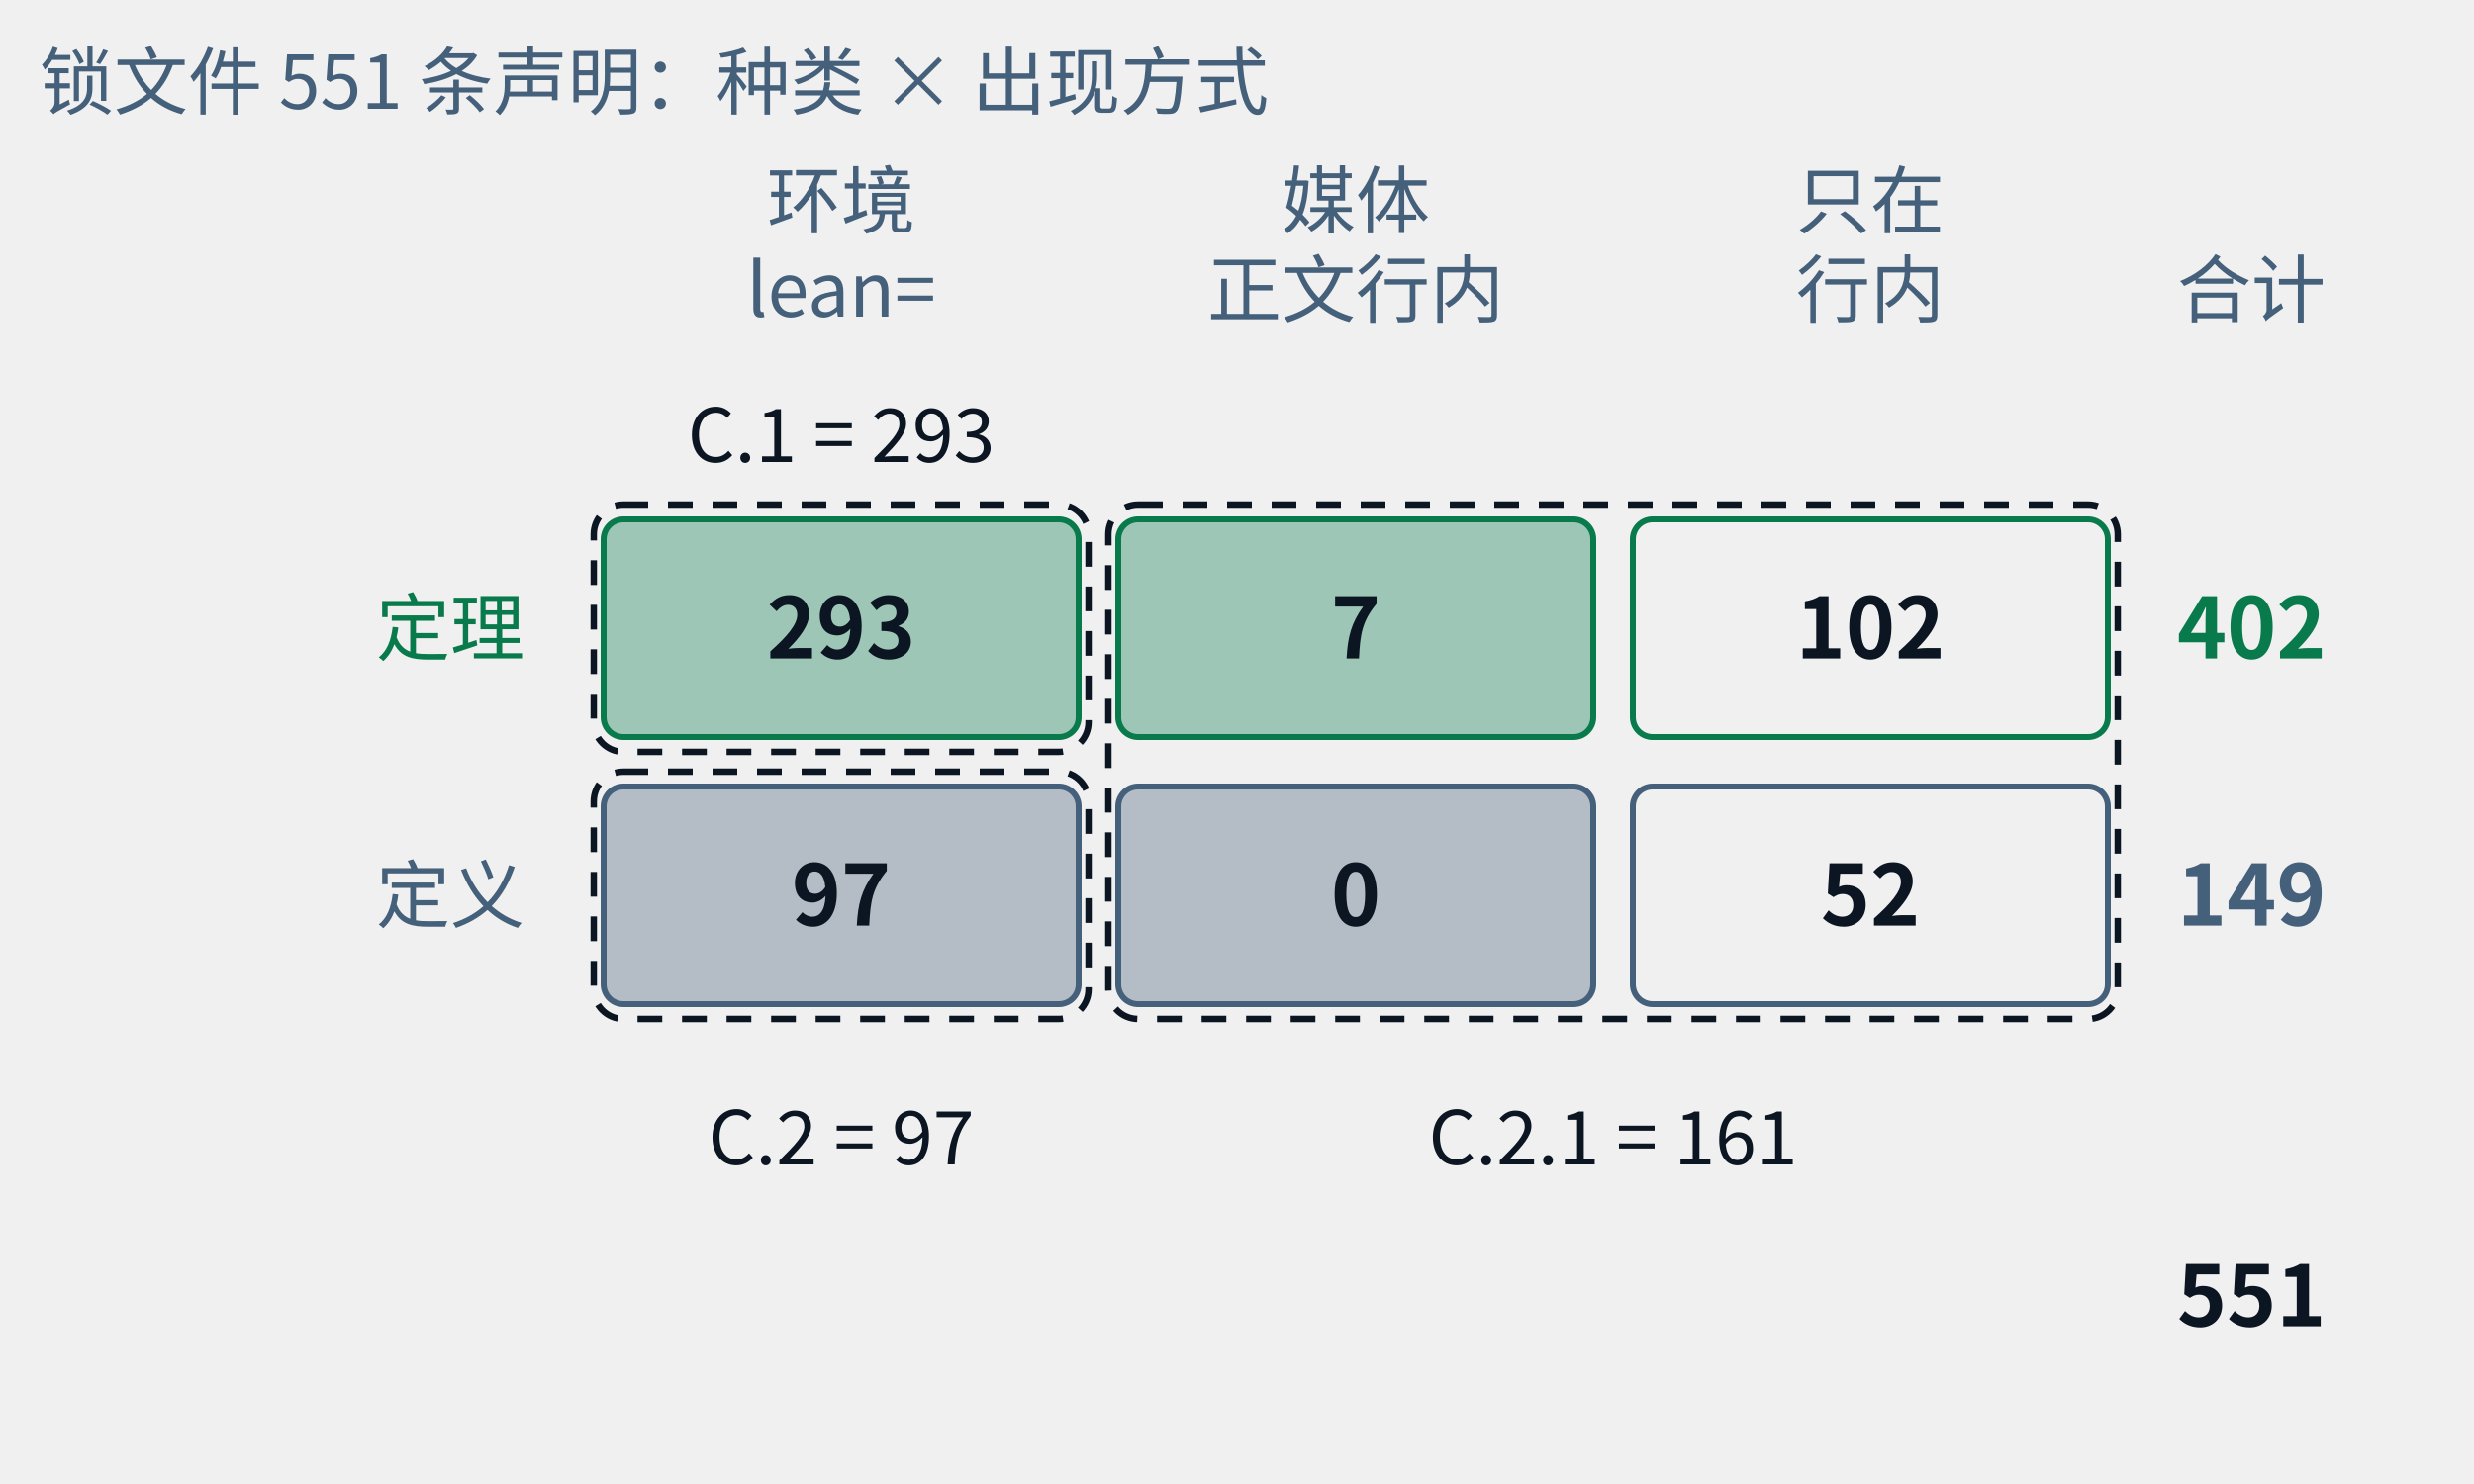
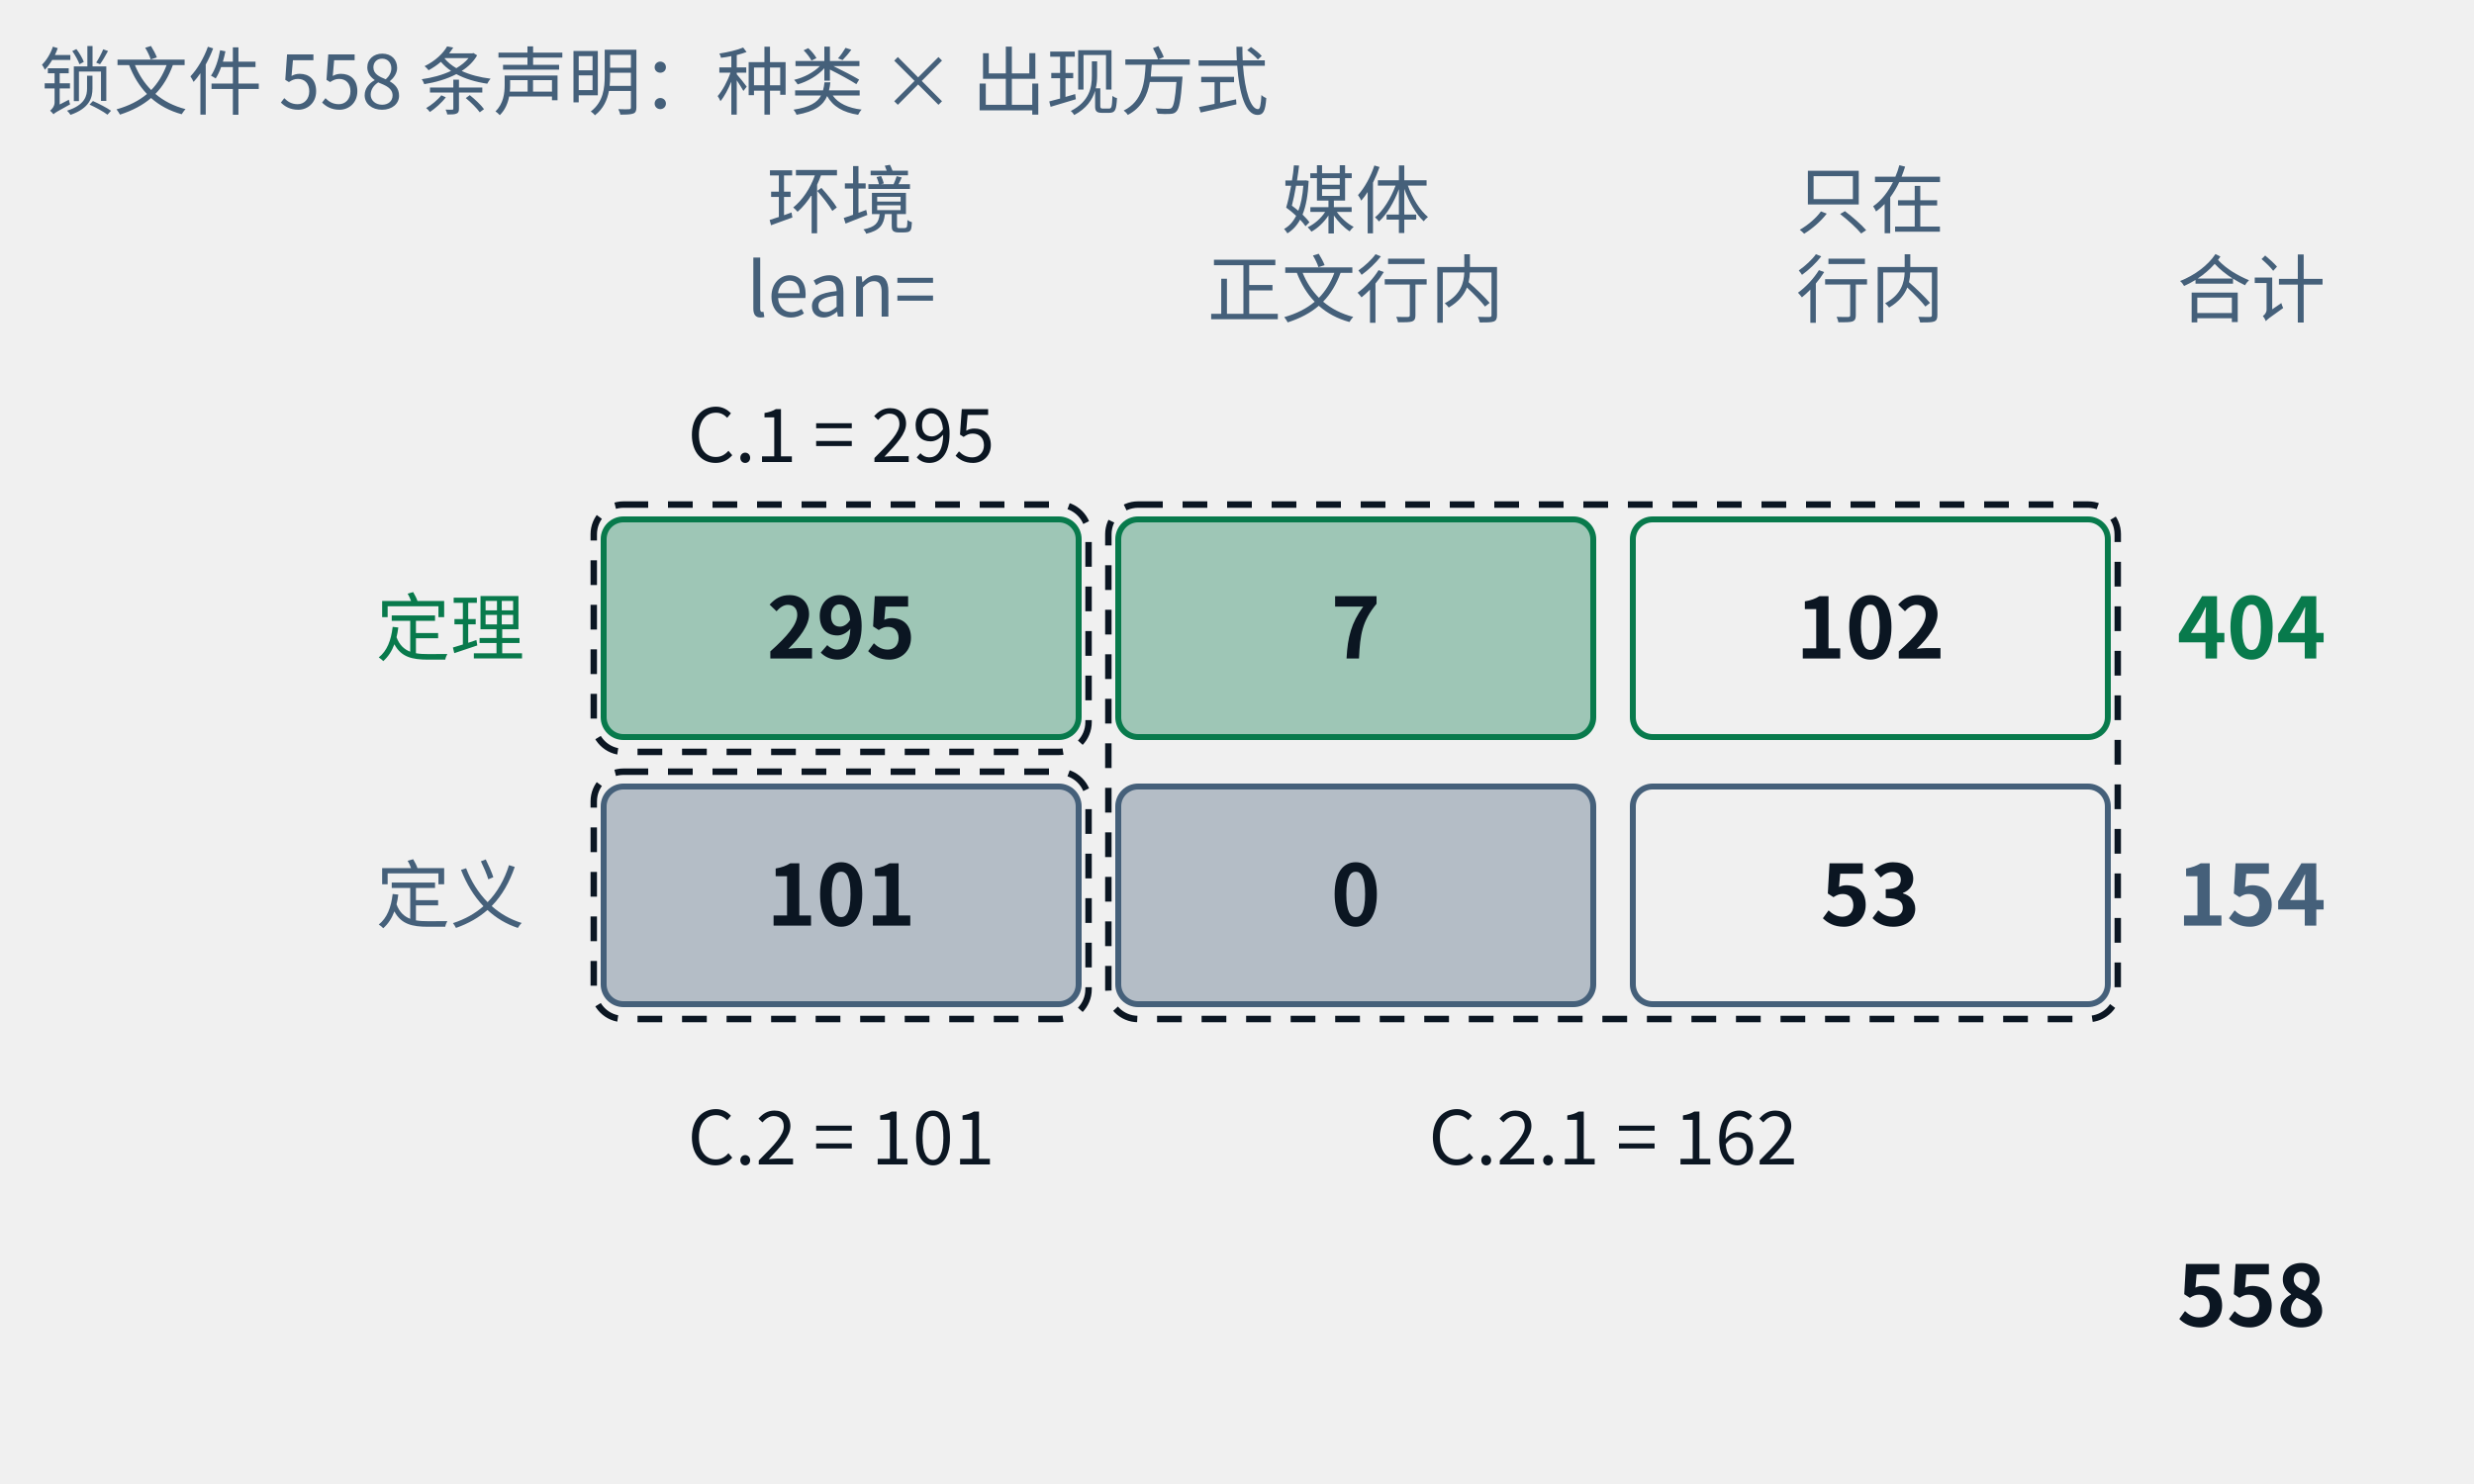
- <svg xmlns="http://www.w3.org/2000/svg" class="tr-fig" data-tr-fig="appc-ledger" data-lang="zh" viewBox="0 0 500 300" width="500" height="300" font-family="'Noto Sans SC', 'Noto Sans CJK SC', 'Source Sans 3', 'PingFang SC', 'Microsoft YaHei', system-ui, sans-serif" role="img" aria-label="一张两行三列的账：行是定理与定义，列是“定理或定义环境里用 lean= 引用”“由媒体引用、正文只以行内链接提到”“只在行内链接里出现”。定理一行是 293、7、102，合计 402；定义一行是 97、0、52，合计 149；总计 551。三个虚线框标出附录 C 的三张索引：C.1 = 293，C.2 = 97，C.2.1 = 7 + 102 + 0 + 52 = 161。">
+ <svg xmlns="http://www.w3.org/2000/svg" class="tr-fig" data-tr-fig="appc-ledger" data-lang="zh" viewBox="0 0 500 300" width="500" height="300" font-family="'Noto Sans SC', 'Noto Sans CJK SC', 'Source Sans 3', 'PingFang SC', 'Microsoft YaHei', system-ui, sans-serif" role="img" aria-label="一张两行三列的账：行是定理与定义，列是“定理或定义环境里用 lean= 引用”“由媒体引用、正文只以行内链接提到”“只在行内链接里出现”。定理一行是 295、7、102，合计 404；定义一行是 101、0、53，合计 154；总计 558。三个虚线框标出附录 C 的三张索引：C.1 = 295，C.2 = 101，C.2.1 = 7 + 102 + 0 + 53 = 162。">
  <style>.ts-ink{stroke:#0b1622}.tf-ink{fill:#0b1622}.ts-dim{stroke:#45607a}.tf-dim{fill:#45607a}.ts-faint{stroke:#9db3c4}.tf-faint{fill:#9db3c4}.ts-edge{stroke:#b9d0dd}.tf-edge{fill:#b9d0dd}.ts-hot{stroke:#5f9bb5}.tf-hot{fill:#5f9bb5}.ts-bg{stroke:#ffffff}.tf-bg{fill:#ffffff}.ts-panel{stroke:#eef5f9}.tf-panel{fill:#eef5f9}.ts-sheet{stroke:#f7fbfd}.tf-sheet{fill:#f7fbfd}.ts-cyan{stroke:#007c8a}.tf-cyan{fill:#007c8a}.ts-magenta{stroke:#b0128f}.tf-magenta{fill:#b0128f}.ts-amber{stroke:#946200}.tf-amber{fill:#946200}.ts-violet{stroke:#5a45c8}.tf-violet{fill:#5a45c8}.ts-ok{stroke:#087a4c}.tf-ok{fill:#087a4c}.ts-warn{stroke:#c21f3a}.tf-warn{fill:#c21f3a}.ts-blue{stroke:#1d5fd0}.tf-blue{fill:#1d5fd0}.ts-orange{stroke:#b85410}.tf-orange{fill:#b85410}.ts-sigma{stroke:#28405a}.tf-sigma{fill:#28405a}@media (prefers-color-scheme:dark){.ts-ink{stroke:#d4efff}.tf-ink{fill:#d4efff}.ts-dim{stroke:#6f8ea5}.tf-dim{fill:#6f8ea5}.ts-faint{stroke:#34506a}.tf-faint{fill:#34506a}.ts-edge{stroke:#143049}.tf-edge{fill:#143049}.ts-hot{stroke:#1f5d7c}.tf-hot{fill:#1f5d7c}.ts-bg{stroke:#03060c}.tf-bg{fill:#03060c}.ts-panel{stroke:#07101b}.tf-panel{fill:#07101b}.ts-sheet{stroke:#050c16}.tf-sheet{fill:#050c16}.ts-cyan{stroke:#19f0ff}.tf-cyan{fill:#19f0ff}.ts-magenta{stroke:#ff2fd0}.tf-magenta{fill:#ff2fd0}.ts-amber{stroke:#ffc83d}.tf-amber{fill:#ffc83d}.ts-violet{stroke:#9d8cff}.tf-violet{fill:#9d8cff}.ts-ok{stroke:#46ffb2}.tf-ok{fill:#46ffb2}.ts-warn{stroke:#ff5064}.tf-warn{fill:#ff5064}.ts-blue{stroke:#2a7bff}.tf-blue{fill:#2a7bff}.ts-orange{stroke:#ff8a3c}.tf-orange{fill:#ff8a3c}.ts-sigma{stroke:#cfe3ff}.tf-sigma{fill:#cfe3ff}}</style>
  <text class="tf-dim" x="170" y="46" font-size="15" text-anchor="middle">环境</text>
  <text class="tf-dim" x="170" y="64" font-size="15" text-anchor="middle">lean=</text>
  <text class="tf-dim" x="274" y="46" font-size="15" text-anchor="middle">媒体</text>
  <text class="tf-dim" x="274" y="64" font-size="15" text-anchor="middle">正文行内</text>
  <text class="tf-dim" x="378" y="46" font-size="15" text-anchor="middle">只在</text>
  <text class="tf-dim" x="378" y="64" font-size="15" text-anchor="middle">行内</text>
  <text class="tf-dim" x="440" y="64" font-size="15">合计</text>
  <text class="tf-ok" x="106" y="132.4" font-size="15" text-anchor="end">定理</text>
  <rect x="122" y="105" width="96" height="44" rx="4" class="ts-ok tf-ok" stroke-width="1.2" fill-opacity="0.35" />
-   <text class="tf-ink" x="170" y="133.12" font-size="17" text-anchor="middle" font-weight="600">293</text>
+   <text class="tf-ink" x="170" y="133.12" font-size="17" text-anchor="middle" font-weight="600">295</text>
  <rect x="226" y="105" width="96" height="44" rx="4" class="ts-ok tf-ok" stroke-width="1.2" fill-opacity="0.35" />
  <text class="tf-ink" x="274" y="133.12" font-size="17" text-anchor="middle" font-weight="600">7</text>
  <rect x="330" y="105" width="96" height="44" rx="4" class="ts-ok" stroke-width="1.2" fill="none" />
  <text class="tf-ink" x="378" y="133.12" font-size="17" text-anchor="middle" font-weight="600">102</text>
-   <text class="tf-ok" x="440" y="133.12" font-size="17" font-weight="600">402</text>
+   <text class="tf-ok" x="440" y="133.12" font-size="17" font-weight="600">404</text>
  <text class="tf-dim" x="106" y="186.4" font-size="15" text-anchor="end">定义</text>
  <rect x="122" y="159" width="96" height="44" rx="4" class="ts-dim tf-dim" stroke-width="1.2" fill-opacity="0.35" />
-   <text class="tf-ink" x="170" y="187.12" font-size="17" text-anchor="middle" font-weight="600">97</text>
+   <text class="tf-ink" x="170" y="187.12" font-size="17" text-anchor="middle" font-weight="600">101</text>
  <rect x="226" y="159" width="96" height="44" rx="4" class="ts-dim tf-dim" stroke-width="1.2" fill-opacity="0.35" />
  <text class="tf-ink" x="274" y="187.12" font-size="17" text-anchor="middle" font-weight="600">0</text>
  <rect x="330" y="159" width="96" height="44" rx="4" class="ts-dim" stroke-width="1.2" fill="none" />
-   <text class="tf-ink" x="378" y="187.12" font-size="17" text-anchor="middle" font-weight="600">52</text>
-   <text class="tf-dim" x="440" y="187.12" font-size="17" font-weight="600">149</text>
-   <text class="tf-ink" x="440" y="268.12" font-size="17" font-weight="600">551</text>
+   <text class="tf-ink" x="378" y="187.12" font-size="17" text-anchor="middle" font-weight="600">53</text>
+   <text class="tf-dim" x="440" y="187.12" font-size="17" font-weight="600">154</text>
+   <text class="tf-ink" x="440" y="268.12" font-size="17" font-weight="600">558</text>
  <rect x="120" y="102" width="100" height="50" rx="6" class="ts-ink" stroke-width="1.3" stroke-dasharray="5 4" fill="none" />
  <rect x="120" y="156" width="100" height="50" rx="6" class="ts-ink" stroke-width="1.3" stroke-dasharray="5 4" fill="none" />
  <rect x="224" y="102" width="204" height="104" rx="6" class="ts-ink" stroke-width="1.3" stroke-dasharray="5 4" fill="none" />
-   <text class="tf-ink" x="170" y="93.4" font-size="15" text-anchor="middle">C.1 = 293</text>
-   <text class="tf-ink" x="170" y="235.4" font-size="15" text-anchor="middle">C.2 = 97</text>
-   <text class="tf-ink" x="326" y="235.4" font-size="15" text-anchor="middle">C.2.1 = 161</text>
-   <text class="tf-dim" x="8" y="22" font-size="15">锁文件 551 条声明：种类 × 出现方式</text>
+   <text class="tf-ink" x="170" y="93.4" font-size="15" text-anchor="middle">C.1 = 295</text>
+   <text class="tf-ink" x="170" y="235.4" font-size="15" text-anchor="middle">C.2 = 101</text>
+   <text class="tf-ink" x="326" y="235.4" font-size="15" text-anchor="middle">C.2.1 = 162</text>
+   <text class="tf-dim" x="8" y="22" font-size="15">锁文件 558 条声明：种类 × 出现方式</text>
</svg>
